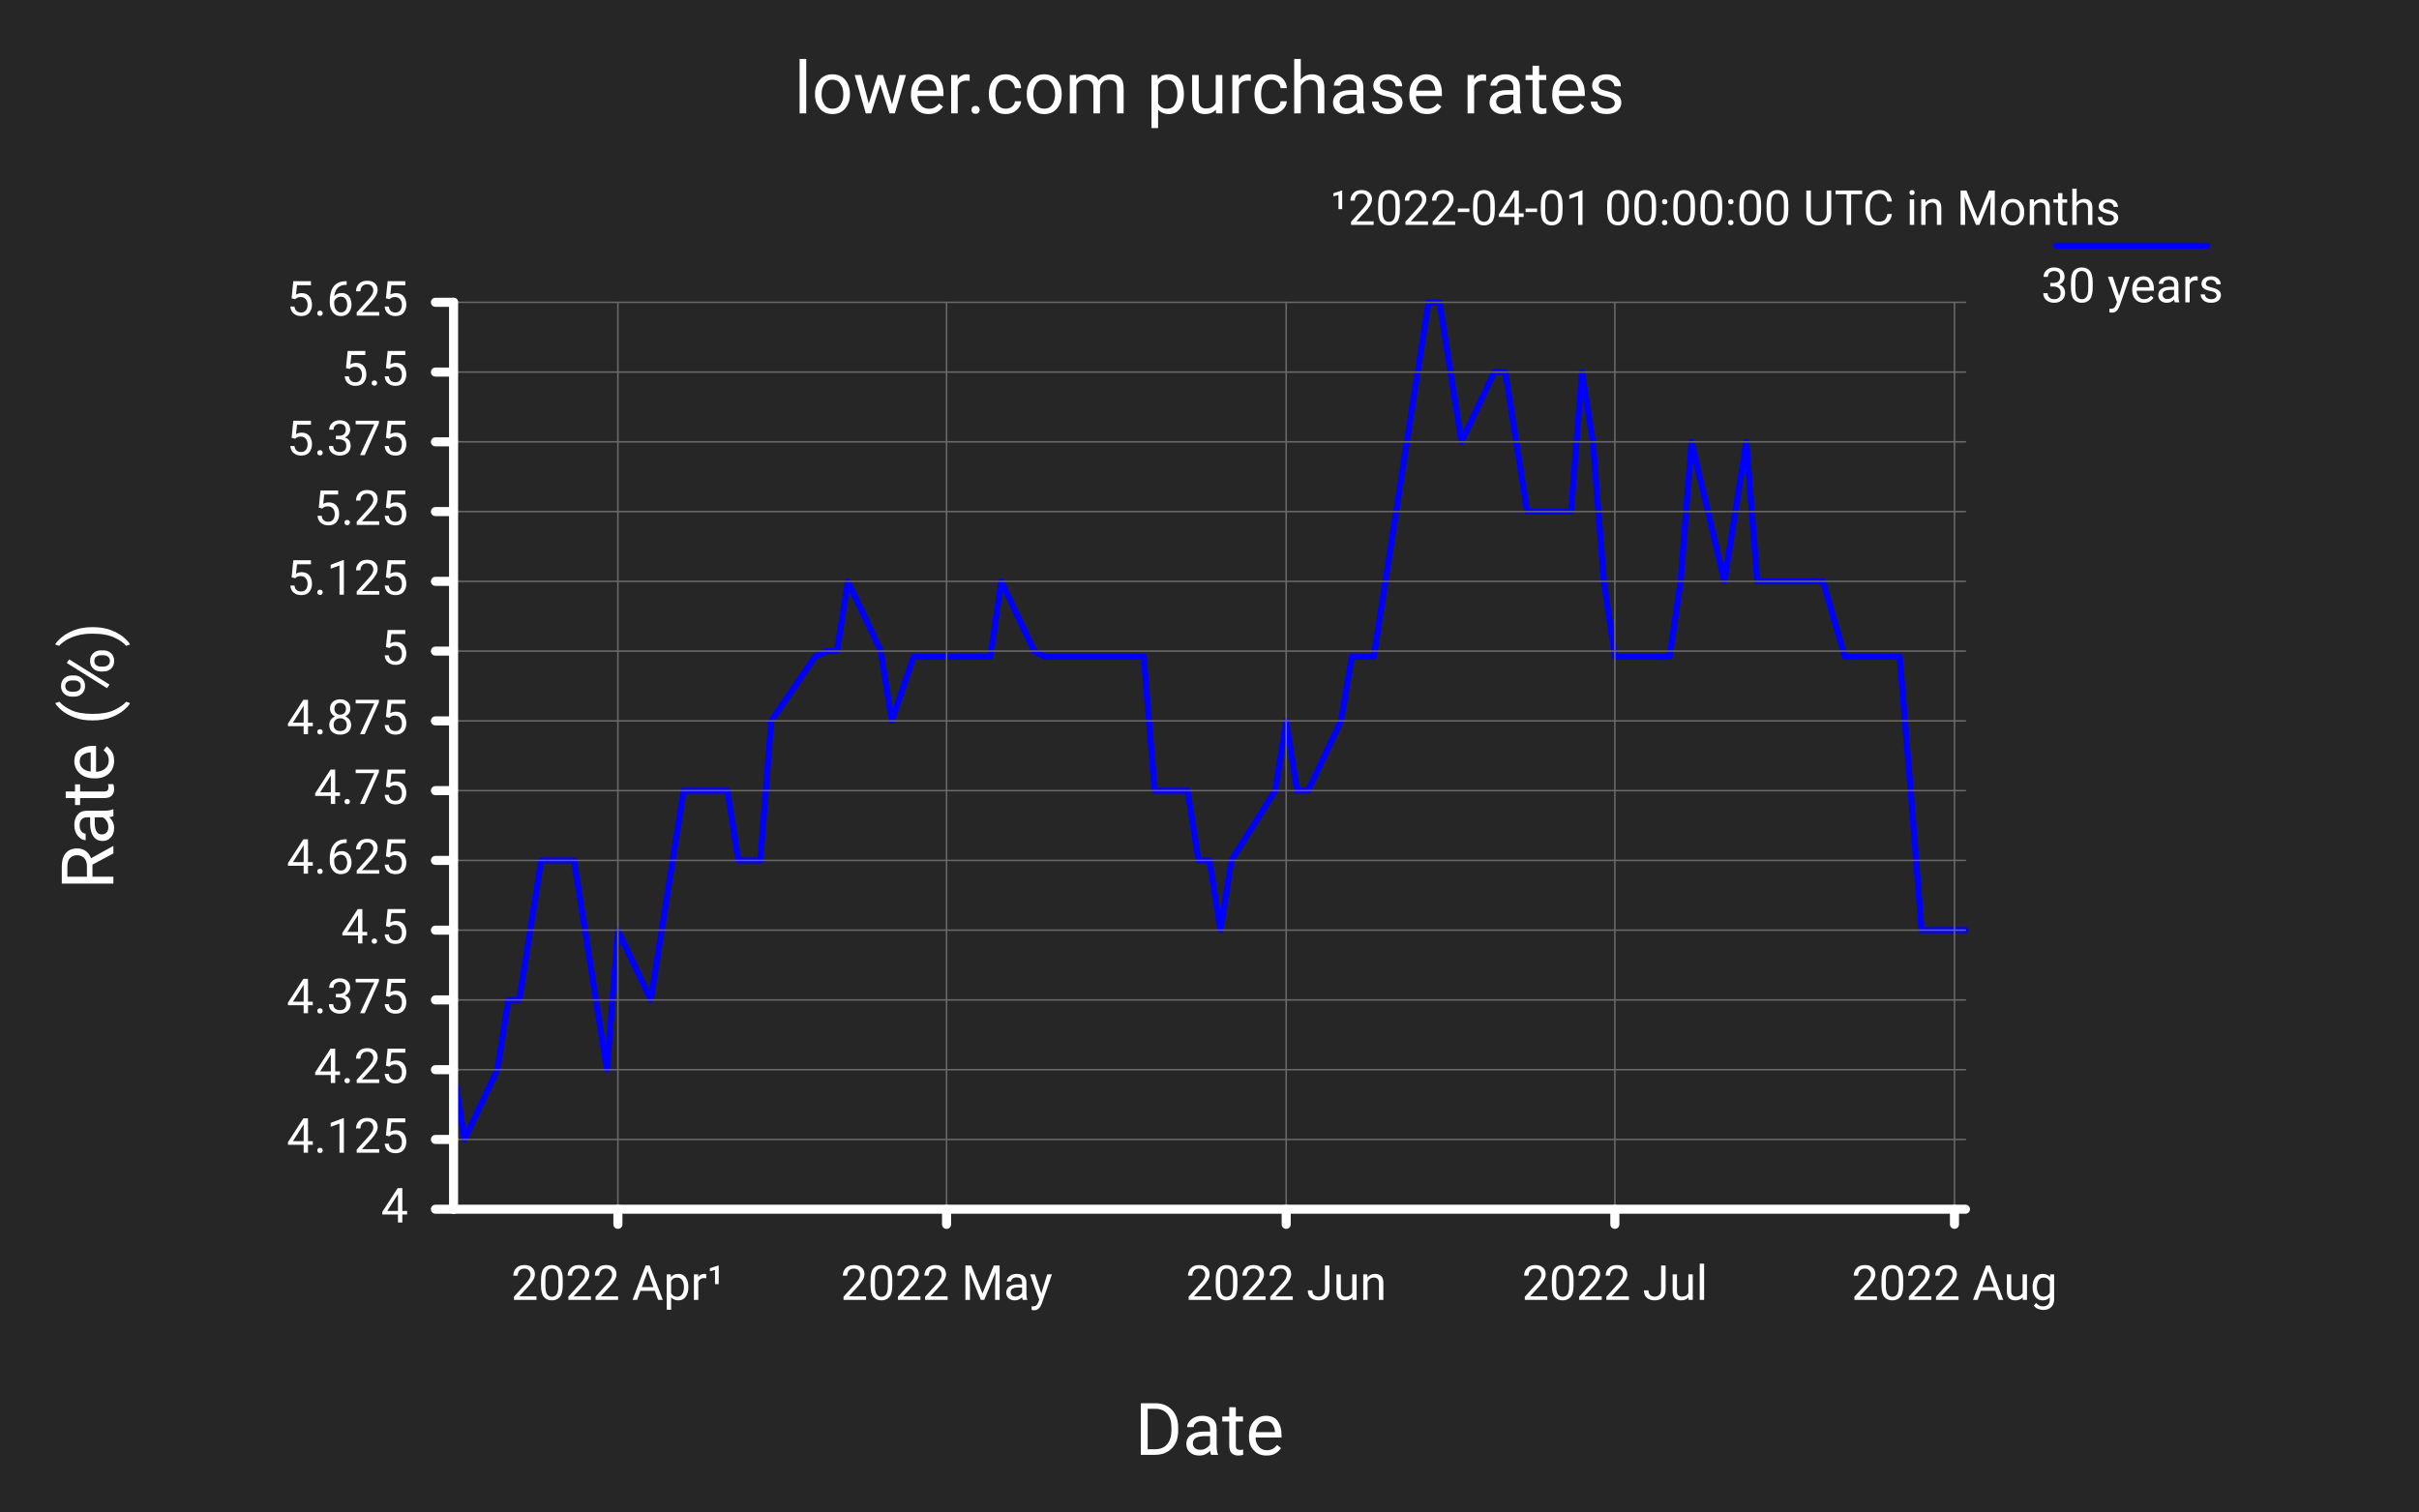
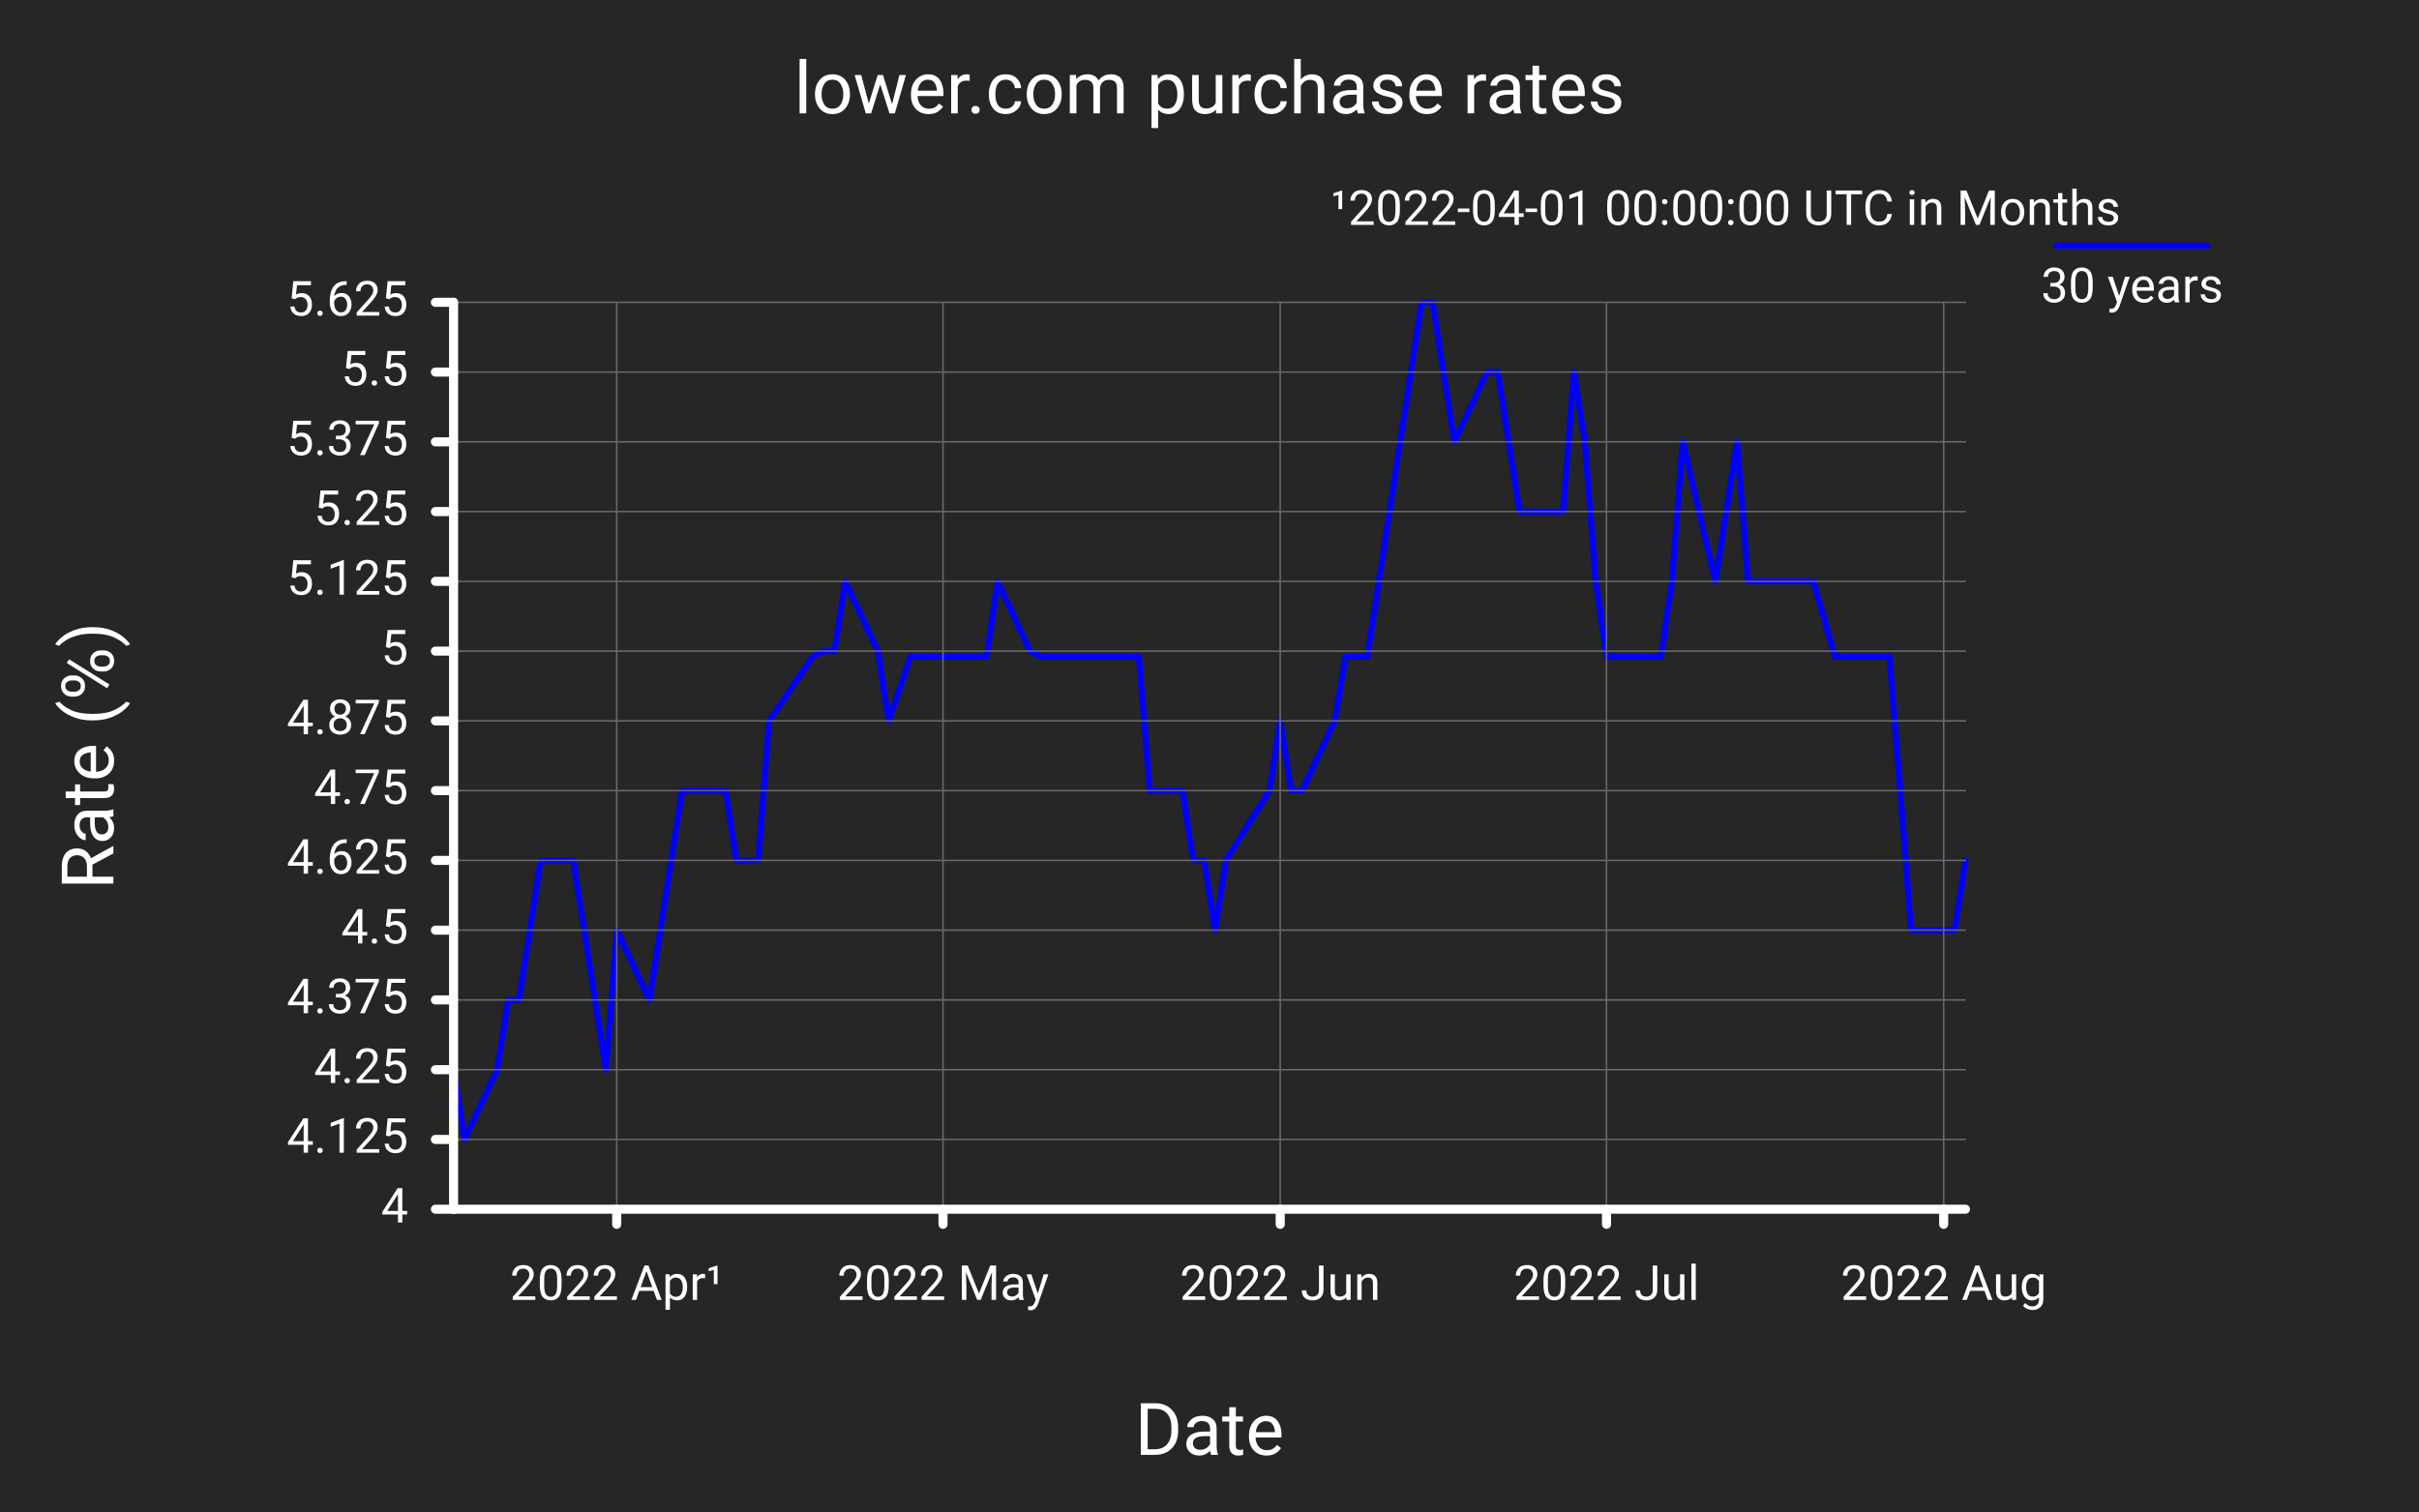
<svg xmlns="http://www.w3.org/2000/svg" class="poloto" width="800" height="500" viewBox="0 0 800 500">
  <style>.poloto{stroke-linecap:round;stroke-linejoin:round;font-family:Roboto,sans-serif;font-size:16px;}.poloto_background{fill:#262626;}.poloto_scatter{stroke-width:7}.poloto_tick_line{stroke:dimgray;stroke-width:0.5}.poloto_line{stroke-width:2}.poloto_text{fill: white;}.poloto_axis_lines{stroke: white;stroke-width:3;fill:none;stroke-dasharray:none}.poloto_title{font-size:24px;dominant-baseline:start;text-anchor:middle;}.poloto_xname{font-size:24px;dominant-baseline:start;text-anchor:middle;}.poloto_yname{font-size:24px;dominant-baseline:start;text-anchor:middle;}.poloto0stroke{stroke:blue;}.poloto1stroke{stroke:red;}.poloto2stroke{stroke:green;}.poloto3stroke{stroke:gold;}.poloto4stroke{stroke:aqua;}.poloto5stroke{stroke:lime;}.poloto6stroke{stroke:orange;}.poloto7stroke{stroke:chocolate;}.poloto0fill{fill:blue;}.poloto1fill{fill:red;}.poloto2fill{fill:green;}.poloto3fill{fill:gold;}.poloto4fill{fill:aqua;}.poloto5fill{fill:lime;}.poloto6fill{fill:orange;}.poloto7fill{fill:chocolate;}</style>
  <circle r="1e5" class="poloto_background" />
  <text class="poloto_text poloto_legend_text" x="675" y="100">30 years</text>
  <line class="poloto_line poloto_legend_icon poloto0stroke poloto0legend" stroke="black" x1="680" x2="730" y1="81.25" y2="81.25" />
-   <path class="poloto_line poloto0stroke" fill="none" stroke="black" d=" M 150.00 353.85 L 153.62 376.92 L 164.49 353.85 L 168.12 330.77 L 171.74 330.77 L 171.74 330.77 L 178.99 284.62 L 189.86 284.62 L 193.48 307.69 L 197.10 330.77 L 200.72 353.85 L 204.35 307.69 L 215.22 330.77 L 218.84 307.69 L 222.46 284.62 L 226.09 261.54 L 229.71 261.54 L 240.58 261.54 L 244.20 284.62 L 247.83 284.62 L 251.45 284.62 L 255.07 238.46 L 269.57 217.23 L 273.19 215.38 L 276.81 215.38 L 280.43 192.31 L 291.30 215.38 L 294.93 238.46 L 302.17 217.23 L 305.80 217.23 L 316.67 217.23 L 320.29 217.23 L 323.91 217.23 L 327.54 217.23 L 331.16 192.31 L 342.03 215.38 L 345.65 217.23 L 345.65 217.23 L 349.28 217.23 L 352.90 217.23 L 356.52 217.23 L 367.39 217.23 L 371.01 217.23 L 374.64 217.23 L 374.64 217.23 L 378.26 217.23 L 381.88 261.54 L 392.75 261.54 L 396.38 284.62 L 400.00 284.62 L 403.62 307.69 L 407.25 284.62 L 421.74 261.54 L 425.36 238.46 L 428.99 261.54 L 432.61 261.54 L 443.48 238.46 L 447.10 217.23 L 450.72 217.23 L 454.35 217.23 L 468.84 123.08 L 472.46 100.00 L 476.09 100.00 L 479.71 123.08 L 483.33 146.15 L 494.20 123.08 L 497.83 123.08 L 501.45 146.15 L 505.07 169.23 L 519.57 169.23 L 523.19 123.08 L 526.81 146.15 L 530.43 192.31 L 534.06 217.23 L 548.55 217.23 L 552.17 217.23 L 555.80 192.31 L 559.42 146.15 L 570.29 192.31 L 577.54 146.15 L 581.16 192.31 L 595.65 192.31 L 595.65 192.31 L 595.65 192.31 L 595.65 192.31 L 595.65 192.31 L 602.90 192.31 L 602.90 192.31 L 602.90 192.31 L 602.90 192.31 L 602.90 192.31 L 602.90 192.31 L 610.14 217.23 L 621.01 217.23 L 628.26 217.23 L 631.88 261.54 L 635.51 307.69 L 646.38 307.69 L 650.00 307.69" />
+   <path class="poloto_line poloto0stroke" fill="none" stroke="black" d=" M 150.00 353.85 L 153.60 376.92 L 164.39 353.85 L 167.99 330.77 L 171.58 330.77 L 171.58 330.77 L 178.78 284.62 L 189.57 284.62 L 193.17 307.69 L 196.76 330.77 L 200.36 353.85 L 203.96 307.69 L 214.75 330.77 L 218.35 307.69 L 221.94 284.62 L 225.54 261.54 L 229.14 261.54 L 239.93 261.54 L 243.53 284.62 L 247.12 284.62 L 250.72 284.62 L 254.32 238.46 L 268.71 217.23 L 272.30 215.38 L 275.90 215.38 L 279.50 192.31 L 290.29 215.38 L 293.88 238.46 L 301.08 217.23 L 304.68 217.23 L 315.47 217.23 L 319.06 217.23 L 322.66 217.23 L 326.26 217.23 L 329.86 192.31 L 340.65 215.38 L 344.24 217.23 L 344.24 217.23 L 347.84 217.23 L 351.44 217.23 L 355.04 217.23 L 365.83 217.23 L 369.42 217.23 L 373.02 217.23 L 373.02 217.23 L 376.62 217.23 L 380.22 261.54 L 391.01 261.54 L 394.60 284.62 L 398.20 284.62 L 401.80 307.69 L 405.40 284.62 L 419.78 261.54 L 423.38 238.46 L 426.98 261.54 L 430.58 261.54 L 441.37 238.46 L 444.96 217.23 L 448.56 217.23 L 452.16 217.23 L 466.55 123.08 L 470.14 100.00 L 473.74 100.00 L 477.34 123.08 L 480.94 146.15 L 491.73 123.08 L 495.32 123.08 L 498.92 146.15 L 502.52 169.23 L 516.91 169.23 L 520.50 123.08 L 524.10 146.15 L 527.70 192.31 L 531.29 217.23 L 545.68 217.23 L 549.28 217.23 L 552.88 192.31 L 556.47 146.15 L 567.27 192.31 L 574.46 146.15 L 578.06 192.31 L 592.45 192.31 L 592.45 192.31 L 592.45 192.31 L 592.45 192.31 L 592.45 192.31 L 599.64 192.31 L 599.64 192.31 L 599.64 192.31 L 599.64 192.31 L 599.64 192.31 L 599.64 192.31 L 606.83 217.23 L 617.63 217.23 L 624.82 217.23 L 628.42 261.54 L 632.01 307.69 L 642.81 307.69 L 646.40 307.69 L 650.00 284.62" />
  <text class="poloto_labels poloto_text poloto_title" x="400" y="37.5">lower.com purchase rates</text>
  <text class="poloto_labels poloto_text poloto_xname" x="400" y="481.25">Date</text>
  <text class="poloto_labels poloto_text poloto_yname" transform="rotate(-90,37.5,250)" x="37.5" y="250">Rate (%)</text>
  <text class="poloto_tick_labels poloto_text" dominant-baseline="middle" text-anchor="start" x="150" y="70" />
  <line class="poloto_axis_lines" stroke="black" x1="150" x2="144" y1="400" y2="400" />
  <line class="poloto_tick_line" stroke="black" x1="150" x2="650" y1="400" y2="400" />
  <text class="poloto_tick_labels poloto_text" dominant-baseline="middle" text-anchor="end" x="135" y="400">4</text>
  <line class="poloto_axis_lines" stroke="black" x1="150" x2="144" y1="376.923" y2="376.923" />
  <line class="poloto_tick_line" stroke="black" x1="150" x2="650" y1="376.923" y2="376.923" />
  <text class="poloto_tick_labels poloto_text" dominant-baseline="middle" text-anchor="end" x="135" y="376.923">4.125</text>
  <line class="poloto_axis_lines" stroke="black" x1="150" x2="144" y1="353.846" y2="353.846" />
  <line class="poloto_tick_line" stroke="black" x1="150" x2="650" y1="353.846" y2="353.846" />
  <text class="poloto_tick_labels poloto_text" dominant-baseline="middle" text-anchor="end" x="135" y="353.846">4.25</text>
  <line class="poloto_axis_lines" stroke="black" x1="150" x2="144" y1="330.769" y2="330.769" />
  <line class="poloto_tick_line" stroke="black" x1="150" x2="650" y1="330.769" y2="330.769" />
  <text class="poloto_tick_labels poloto_text" dominant-baseline="middle" text-anchor="end" x="135" y="330.769">4.375</text>
  <line class="poloto_axis_lines" stroke="black" x1="150" x2="144" y1="307.692" y2="307.692" />
  <line class="poloto_tick_line" stroke="black" x1="150" x2="650" y1="307.692" y2="307.692" />
  <text class="poloto_tick_labels poloto_text" dominant-baseline="middle" text-anchor="end" x="135" y="307.692">4.5</text>
  <line class="poloto_axis_lines" stroke="black" x1="150" x2="144" y1="284.615" y2="284.615" />
  <line class="poloto_tick_line" stroke="black" x1="150" x2="650" y1="284.615" y2="284.615" />
  <text class="poloto_tick_labels poloto_text" dominant-baseline="middle" text-anchor="end" x="135" y="284.615">4.625</text>
  <line class="poloto_axis_lines" stroke="black" x1="150" x2="144" y1="261.538" y2="261.538" />
  <line class="poloto_tick_line" stroke="black" x1="150" x2="650" y1="261.538" y2="261.538" />
  <text class="poloto_tick_labels poloto_text" dominant-baseline="middle" text-anchor="end" x="135" y="261.538">4.75</text>
  <line class="poloto_axis_lines" stroke="black" x1="150" x2="144" y1="238.462" y2="238.462" />
  <line class="poloto_tick_line" stroke="black" x1="150" x2="650" y1="238.462" y2="238.462" />
  <text class="poloto_tick_labels poloto_text" dominant-baseline="middle" text-anchor="end" x="135" y="238.462">4.875</text>
  <line class="poloto_axis_lines" stroke="black" x1="150" x2="144" y1="215.385" y2="215.385" />
  <line class="poloto_tick_line" stroke="black" x1="150" x2="650" y1="215.385" y2="215.385" />
  <text class="poloto_tick_labels poloto_text" dominant-baseline="middle" text-anchor="end" x="135" y="215.385">5</text>
  <line class="poloto_axis_lines" stroke="black" x1="150" x2="144" y1="192.308" y2="192.308" />
  <line class="poloto_tick_line" stroke="black" x1="150" x2="650" y1="192.308" y2="192.308" />
  <text class="poloto_tick_labels poloto_text" dominant-baseline="middle" text-anchor="end" x="135" y="192.308">5.125</text>
  <line class="poloto_axis_lines" stroke="black" x1="150" x2="144" y1="169.231" y2="169.231" />
  <line class="poloto_tick_line" stroke="black" x1="150" x2="650" y1="169.231" y2="169.231" />
  <text class="poloto_tick_labels poloto_text" dominant-baseline="middle" text-anchor="end" x="135" y="169.231">5.25</text>
  <line class="poloto_axis_lines" stroke="black" x1="150" x2="144" y1="146.154" y2="146.154" />
  <line class="poloto_tick_line" stroke="black" x1="150" x2="650" y1="146.154" y2="146.154" />
  <text class="poloto_tick_labels poloto_text" dominant-baseline="middle" text-anchor="end" x="135" y="146.154">5.375</text>
  <line class="poloto_axis_lines" stroke="black" x1="150" x2="144" y1="123.077" y2="123.077" />
  <line class="poloto_tick_line" stroke="black" x1="150" x2="650" y1="123.077" y2="123.077" />
  <text class="poloto_tick_labels poloto_text" dominant-baseline="middle" text-anchor="end" x="135" y="123.077">5.5</text>
  <line class="poloto_axis_lines" stroke="black" x1="150" x2="144" y1="100" y2="100" />
  <line class="poloto_tick_line" stroke="black" x1="150" x2="650" y1="100" y2="100" />
  <text class="poloto_tick_labels poloto_text" dominant-baseline="middle" text-anchor="end" x="135" y="100">5.625</text>
  <text class="poloto_tick_labels poloto_text" dominant-baseline="middle" text-anchor="start" x="440" y="70">¹2022-04-01 00:00:00 UTC in Months</text>
-   <line class="poloto_axis_lines" stroke="black" x1="204.348" x2="204.348" y1="400" y2="405" />
-   <line class="poloto_tick_line" stroke="black" x1="204.348" x2="204.348" y1="400" y2="100" />
-   <text class="poloto_tick_labels poloto_text" dominant-baseline="start" text-anchor="middle" x="204.348" y="430">2022 Apr¹</text>
-   <line class="poloto_axis_lines" stroke="black" x1="313.043" x2="313.043" y1="400" y2="405" />
-   <line class="poloto_tick_line" stroke="black" x1="313.043" x2="313.043" y1="400" y2="100" />
-   <text class="poloto_tick_labels poloto_text" dominant-baseline="start" text-anchor="middle" x="313.043" y="430">2022 May</text>
-   <line class="poloto_axis_lines" stroke="black" x1="425.362" x2="425.362" y1="400" y2="405" />
-   <line class="poloto_tick_line" stroke="black" x1="425.362" x2="425.362" y1="400" y2="100" />
-   <text class="poloto_tick_labels poloto_text" dominant-baseline="start" text-anchor="middle" x="425.362" y="430">2022 Jun</text>
-   <line class="poloto_axis_lines" stroke="black" x1="534.058" x2="534.058" y1="400" y2="405" />
-   <line class="poloto_tick_line" stroke="black" x1="534.058" x2="534.058" y1="400" y2="100" />
-   <text class="poloto_tick_labels poloto_text" dominant-baseline="start" text-anchor="middle" x="534.058" y="430">2022 Jul</text>
-   <line class="poloto_axis_lines" stroke="black" x1="646.377" x2="646.377" y1="400" y2="405" />
-   <line class="poloto_tick_line" stroke="black" x1="646.377" x2="646.377" y1="400" y2="100" />
-   <text class="poloto_tick_labels poloto_text" dominant-baseline="start" text-anchor="middle" x="646.377" y="430">2022 Aug</text>
+   <line class="poloto_axis_lines" stroke="black" x1="203.957" x2="203.957" y1="400" y2="405" />
+   <line class="poloto_tick_line" stroke="black" x1="203.957" x2="203.957" y1="400" y2="100" />
+   <text class="poloto_tick_labels poloto_text" dominant-baseline="start" text-anchor="middle" x="203.957" y="430">2022 Apr¹</text>
+   <line class="poloto_axis_lines" stroke="black" x1="311.871" x2="311.871" y1="400" y2="405" />
+   <line class="poloto_tick_line" stroke="black" x1="311.871" x2="311.871" y1="400" y2="100" />
+   <text class="poloto_tick_labels poloto_text" dominant-baseline="start" text-anchor="middle" x="311.871" y="430">2022 May</text>
+   <line class="poloto_axis_lines" stroke="black" x1="423.381" x2="423.381" y1="400" y2="405" />
+   <line class="poloto_tick_line" stroke="black" x1="423.381" x2="423.381" y1="400" y2="100" />
+   <text class="poloto_tick_labels poloto_text" dominant-baseline="start" text-anchor="middle" x="423.381" y="430">2022 Jun</text>
+   <line class="poloto_axis_lines" stroke="black" x1="531.295" x2="531.295" y1="400" y2="405" />
+   <line class="poloto_tick_line" stroke="black" x1="531.295" x2="531.295" y1="400" y2="100" />
+   <text class="poloto_tick_labels poloto_text" dominant-baseline="start" text-anchor="middle" x="531.295" y="430">2022 Jul</text>
+   <line class="poloto_axis_lines" stroke="black" x1="642.806" x2="642.806" y1="400" y2="405" />
+   <line class="poloto_tick_line" stroke="black" x1="642.806" x2="642.806" y1="400" y2="100" />
+   <text class="poloto_tick_labels poloto_text" dominant-baseline="start" text-anchor="middle" x="642.806" y="430">2022 Aug</text>
  <path stroke="black" fill="none" class="poloto_axis_lines" d=" M 150 400 L 650 400" />
  <path stroke="black" fill="none" class="poloto_axis_lines" d=" M 150 400 L 150 100" />
</svg>
